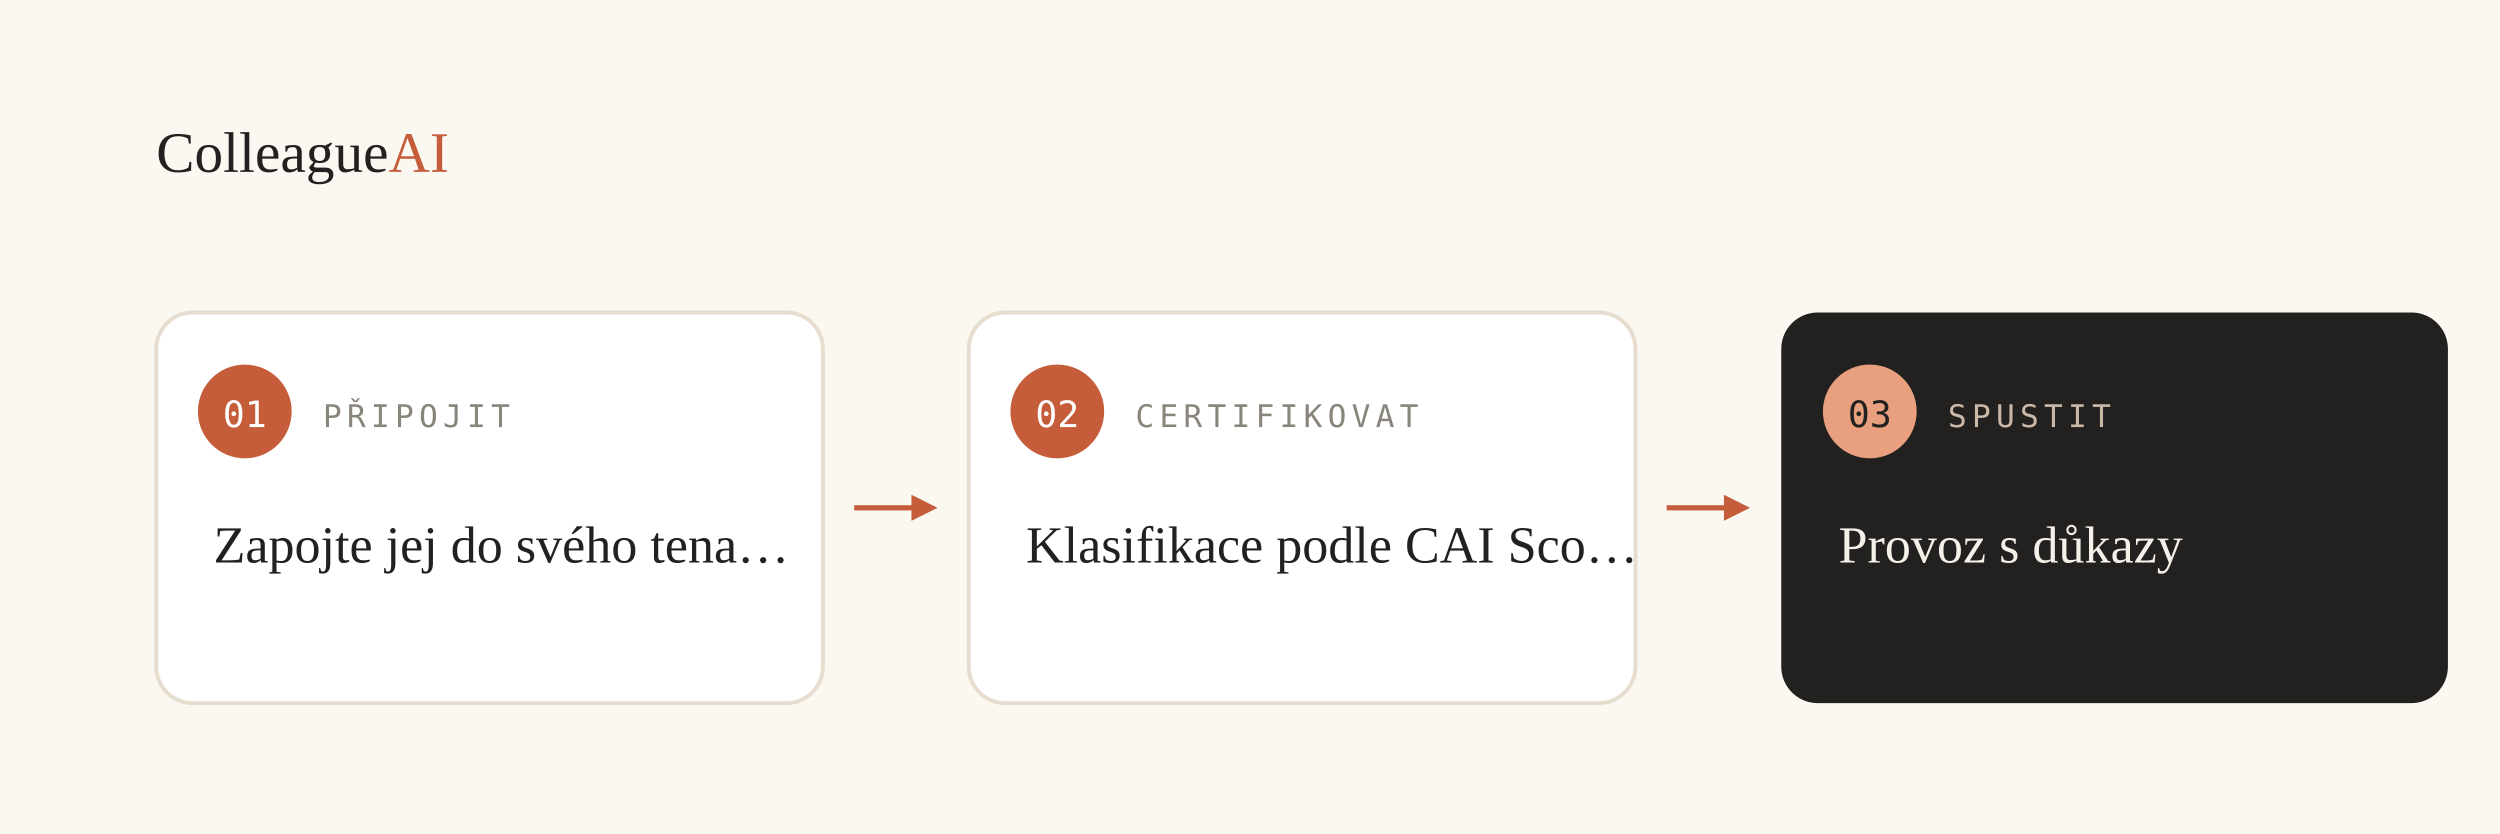
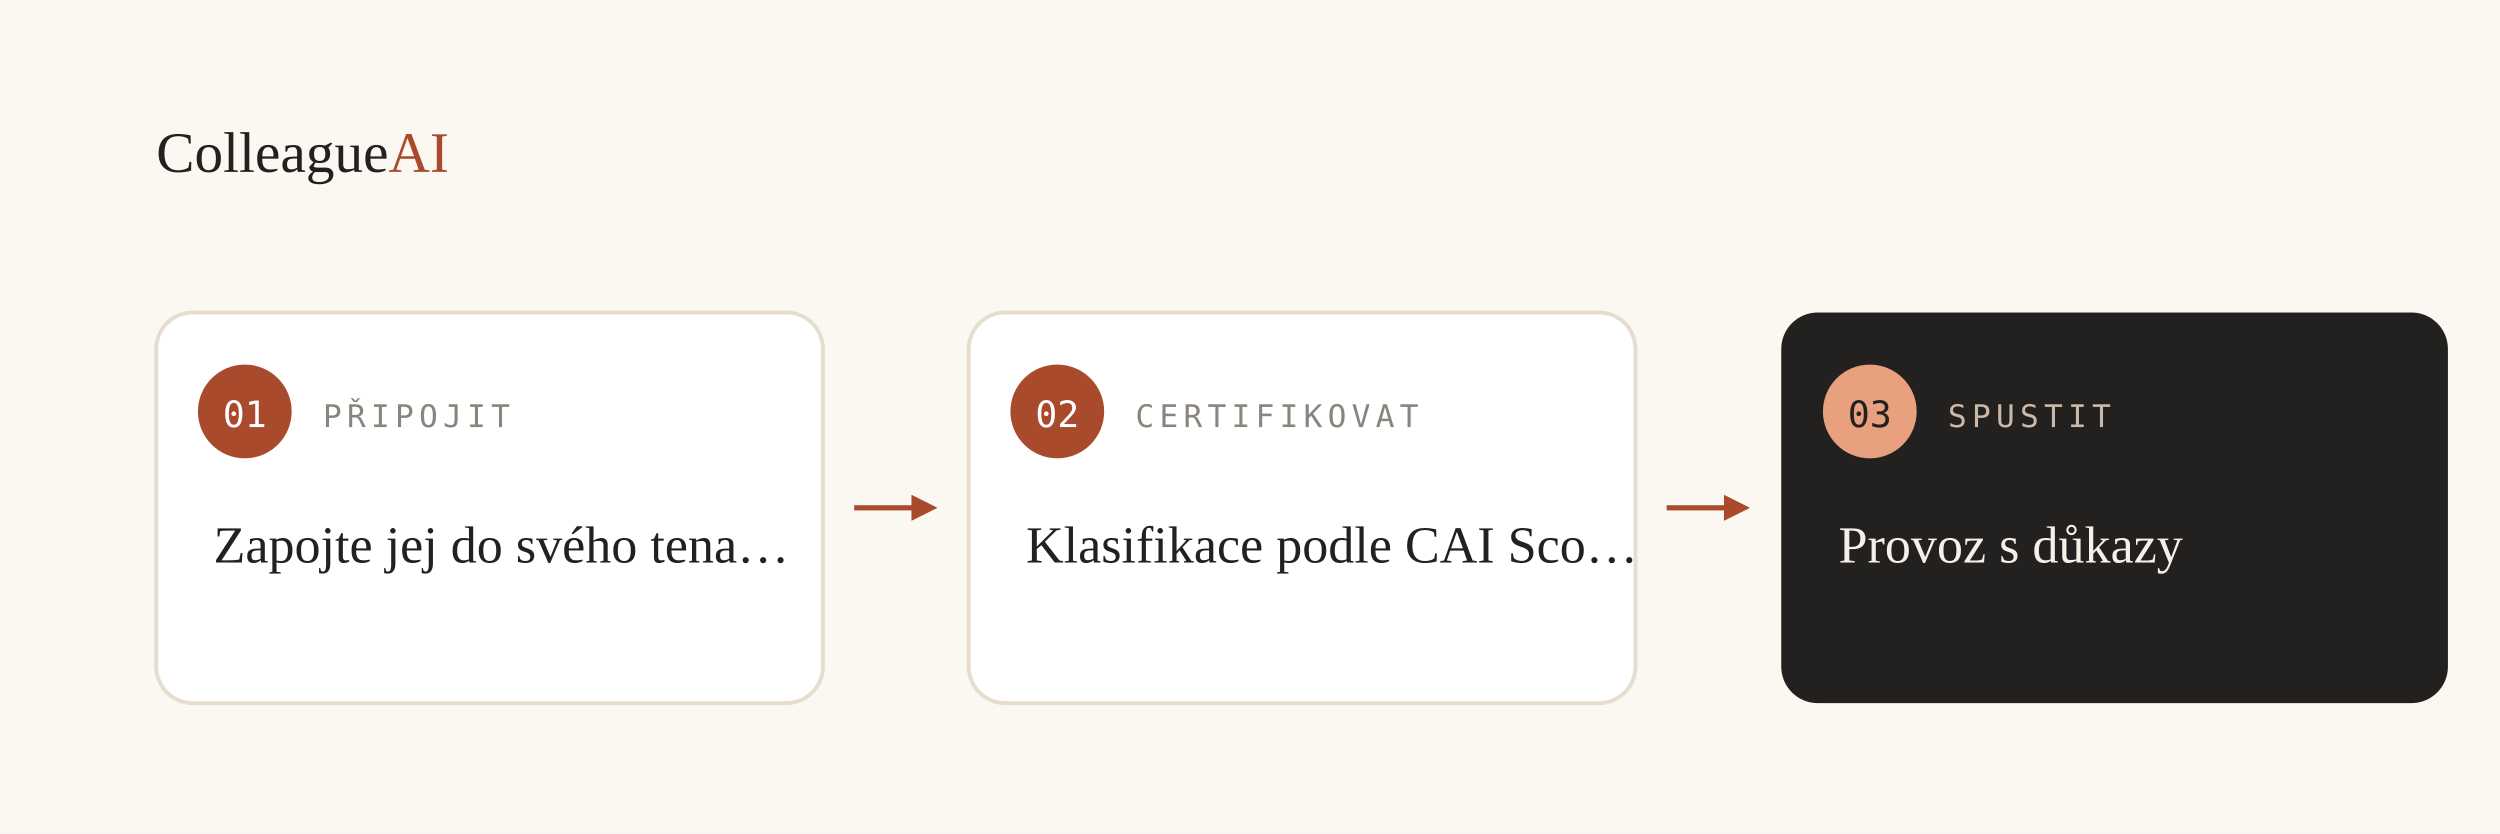
<svg xmlns="http://www.w3.org/2000/svg" viewBox="0 0 960 320" font-family="system-ui,-apple-system,'Segoe UI',Roboto,sans-serif">
  <defs>
    <style>.serif{font-family:Georgia,'Times New Roman',serif}.mono{font-family:ui-monospace,SFMono-Regular,Menlo,monospace}</style>
  </defs>
  <rect width="960" height="320" fill="#FBF8F2" />
-   <text x="60" y="66" class="serif" font-size="22" fill="#22211F">Colleague<tspan fill="#c65d3a">AI</tspan>
+   <text x="60" y="66" class="serif" font-size="22" fill="#22211F">Colleague<tspan fill="#a94a2c">AI</tspan>
  </text>
-   <path d="M328 195 h26" stroke="#c65d3a" stroke-width="2" fill="none" />
-   <polygon points="360,195 350,190 350,200" fill="#c65d3a" />
-   <path d="M640 195 h26" stroke="#c65d3a" stroke-width="2" fill="none" />
-   <polygon points="672,195 662,190 662,200" fill="#c65d3a" />
+   <path d="M328 195 h26" stroke="#a94a2c" stroke-width="2" fill="none" />
+   <polygon points="360,195 350,190 350,200" fill="#a94a2c" />
+   <path d="M640 195 h26" stroke="#a94a2c" stroke-width="2" fill="none" />
+   <polygon points="672,195 662,190 662,200" fill="#a94a2c" />
  <rect x="60" y="120" width="256" height="150" rx="14" fill="#ffffff" stroke="#e6ddce" stroke-width="1.5" />
-   <circle cx="94" cy="158" r="18" fill="#c65d3a" />
+   <circle cx="94" cy="158" r="18" fill="#a94a2c" />
  <text x="94" y="164" class="mono" font-size="14" fill="#ffffff" text-anchor="middle">01</text>
  <text x="124" y="164" class="mono" font-size="12" letter-spacing="2" fill="#8a857c">PŘIPOJIT</text>
  <text x="82" y="216" class="serif" font-size="20" fill="#22211F">Zapojte jej do svého tena…</text>
  <rect x="372" y="120" width="256" height="150" rx="14" fill="#ffffff" stroke="#e6ddce" stroke-width="1.5" />
-   <circle cx="406" cy="158" r="18" fill="#c65d3a" />
+   <circle cx="406" cy="158" r="18" fill="#a94a2c" />
  <text x="406" y="164" class="mono" font-size="14" fill="#ffffff" text-anchor="middle">02</text>
  <text x="436" y="164" class="mono" font-size="12" letter-spacing="2" fill="#8a857c">CERTIFIKOVAT</text>
  <text x="394" y="216" class="serif" font-size="20" fill="#22211F">Klasifikace podle CAI Sco…</text>
  <rect x="684" y="120" width="256" height="150" rx="14" fill="#22211F" />
  <circle cx="718" cy="158" r="18" fill="#E8A07F" />
  <text x="718" y="164" class="mono" font-size="14" fill="#22211F" text-anchor="middle">03</text>
  <text x="748" y="164" class="mono" font-size="12" letter-spacing="2" fill="#cbb8a6">SPUSTIT</text>
  <text x="706" y="216" class="serif" font-size="20" fill="#F5F0E8">Provoz s důkazy</text>
</svg>
